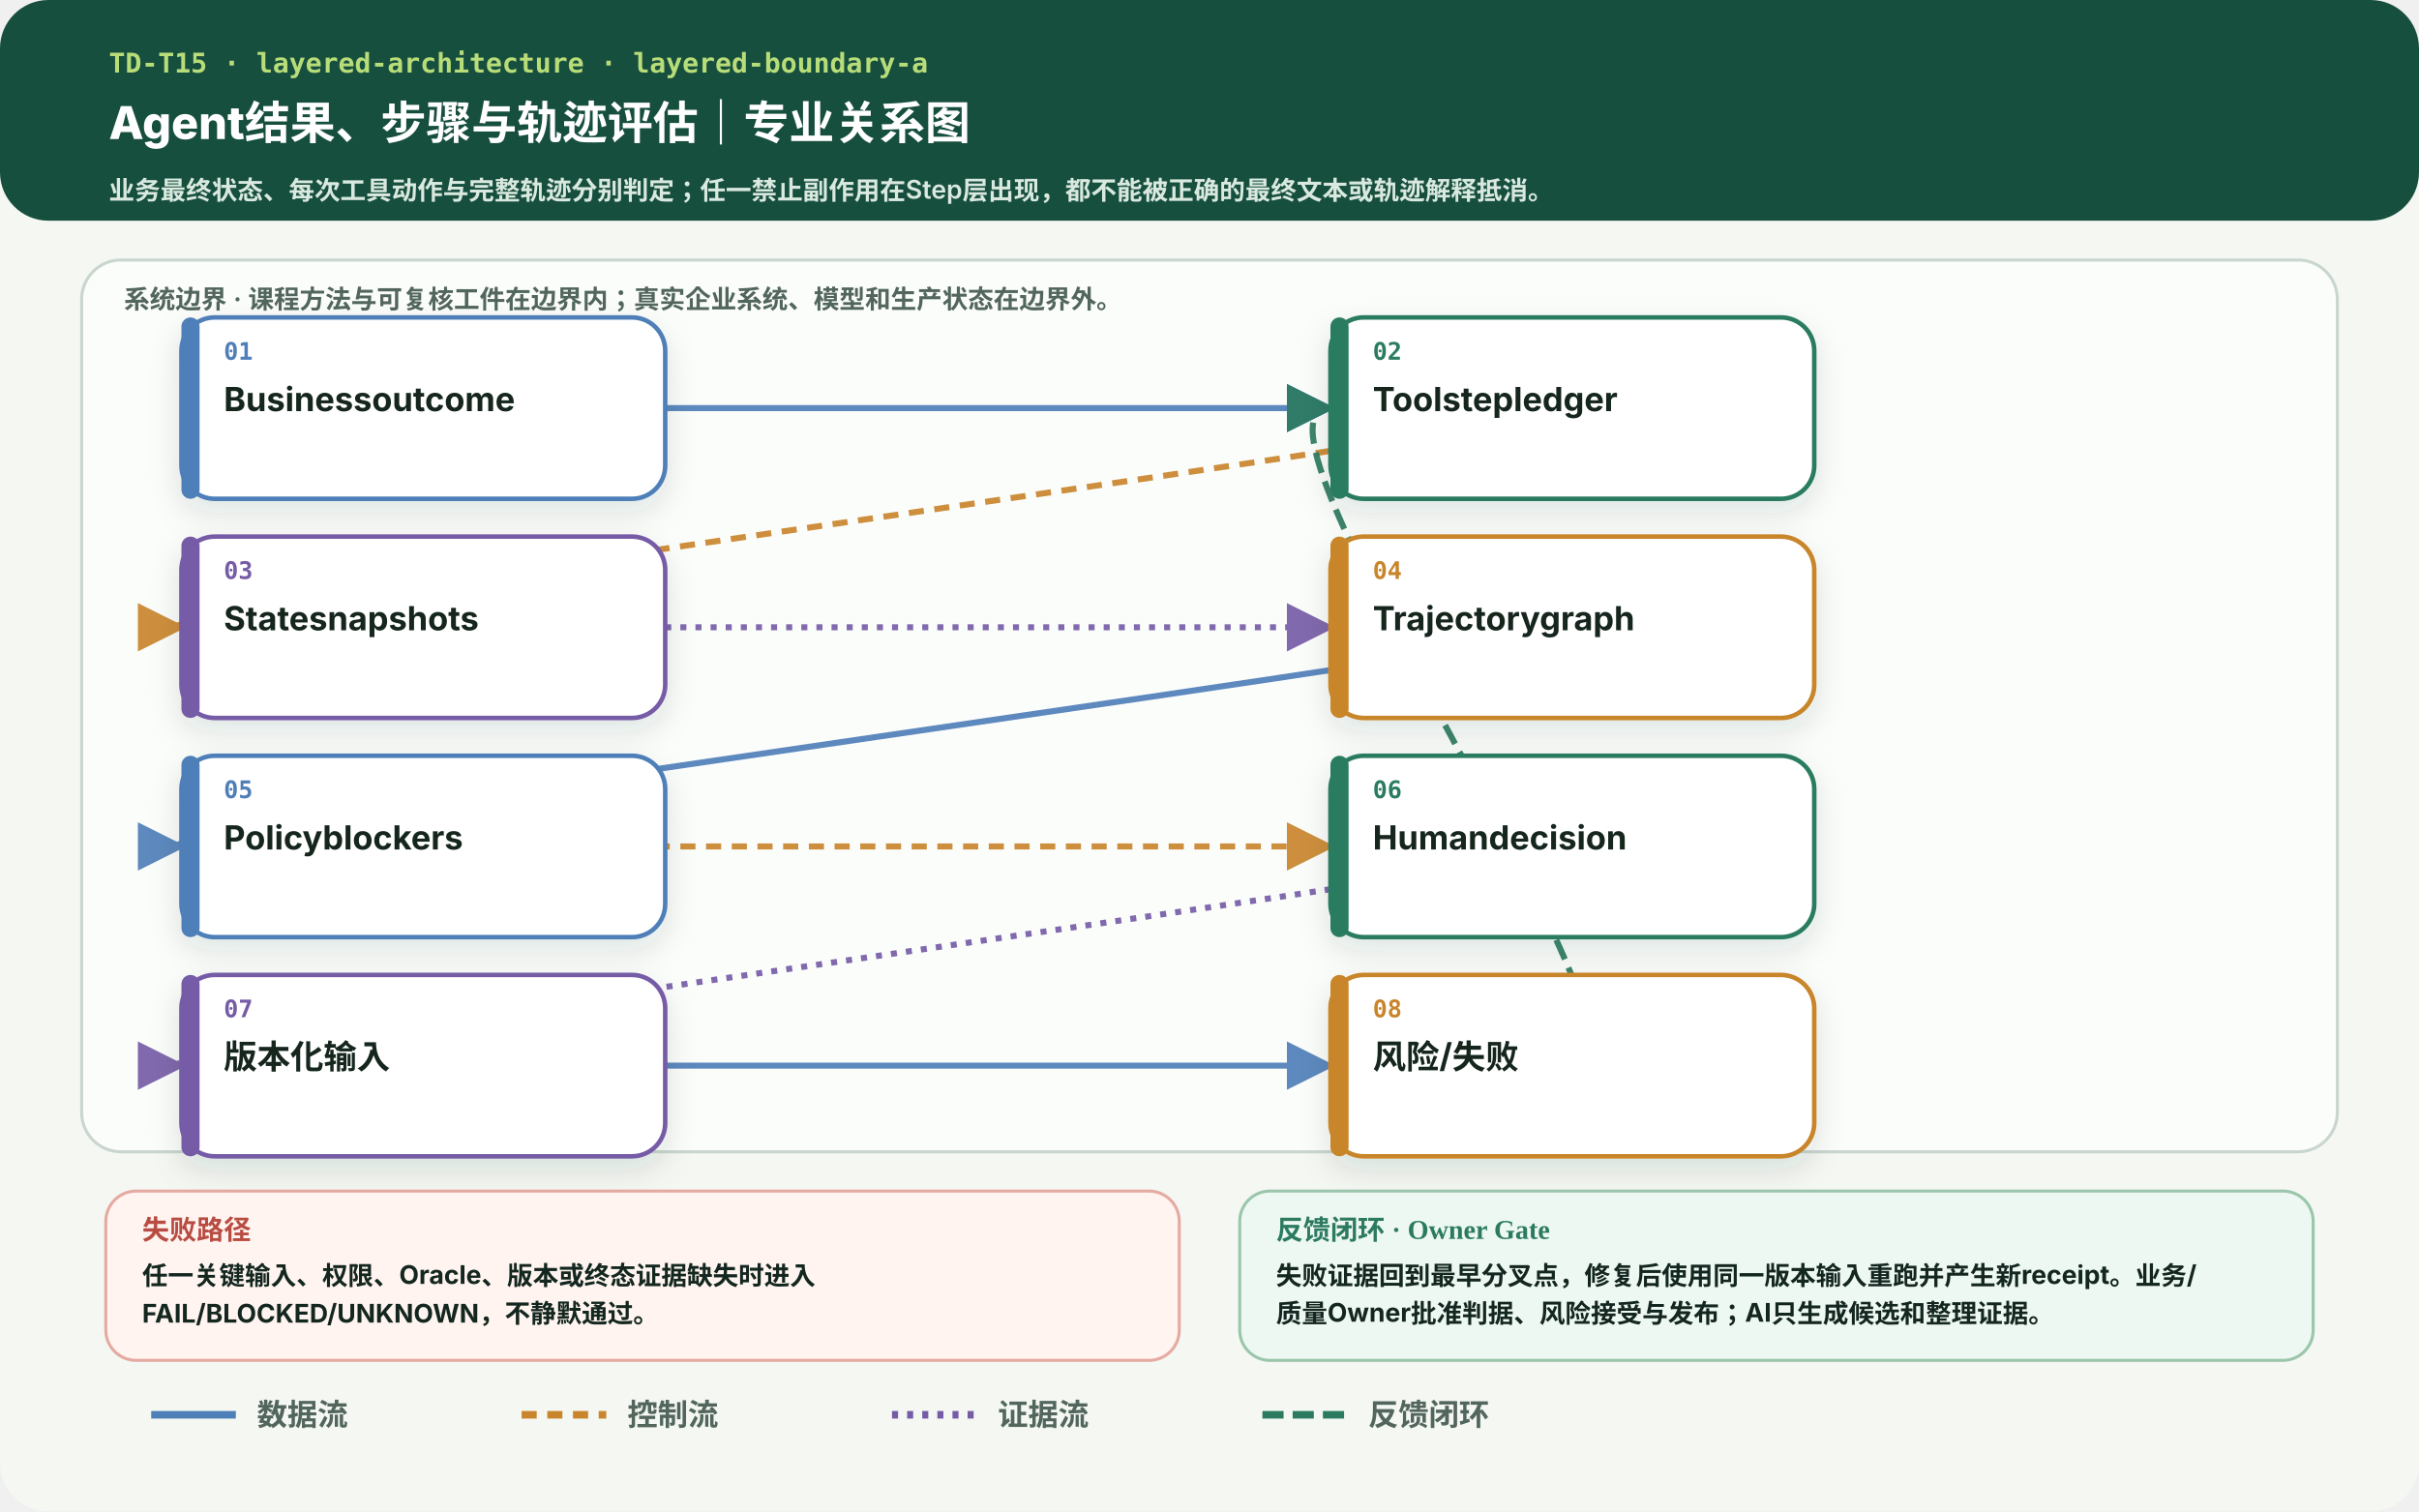
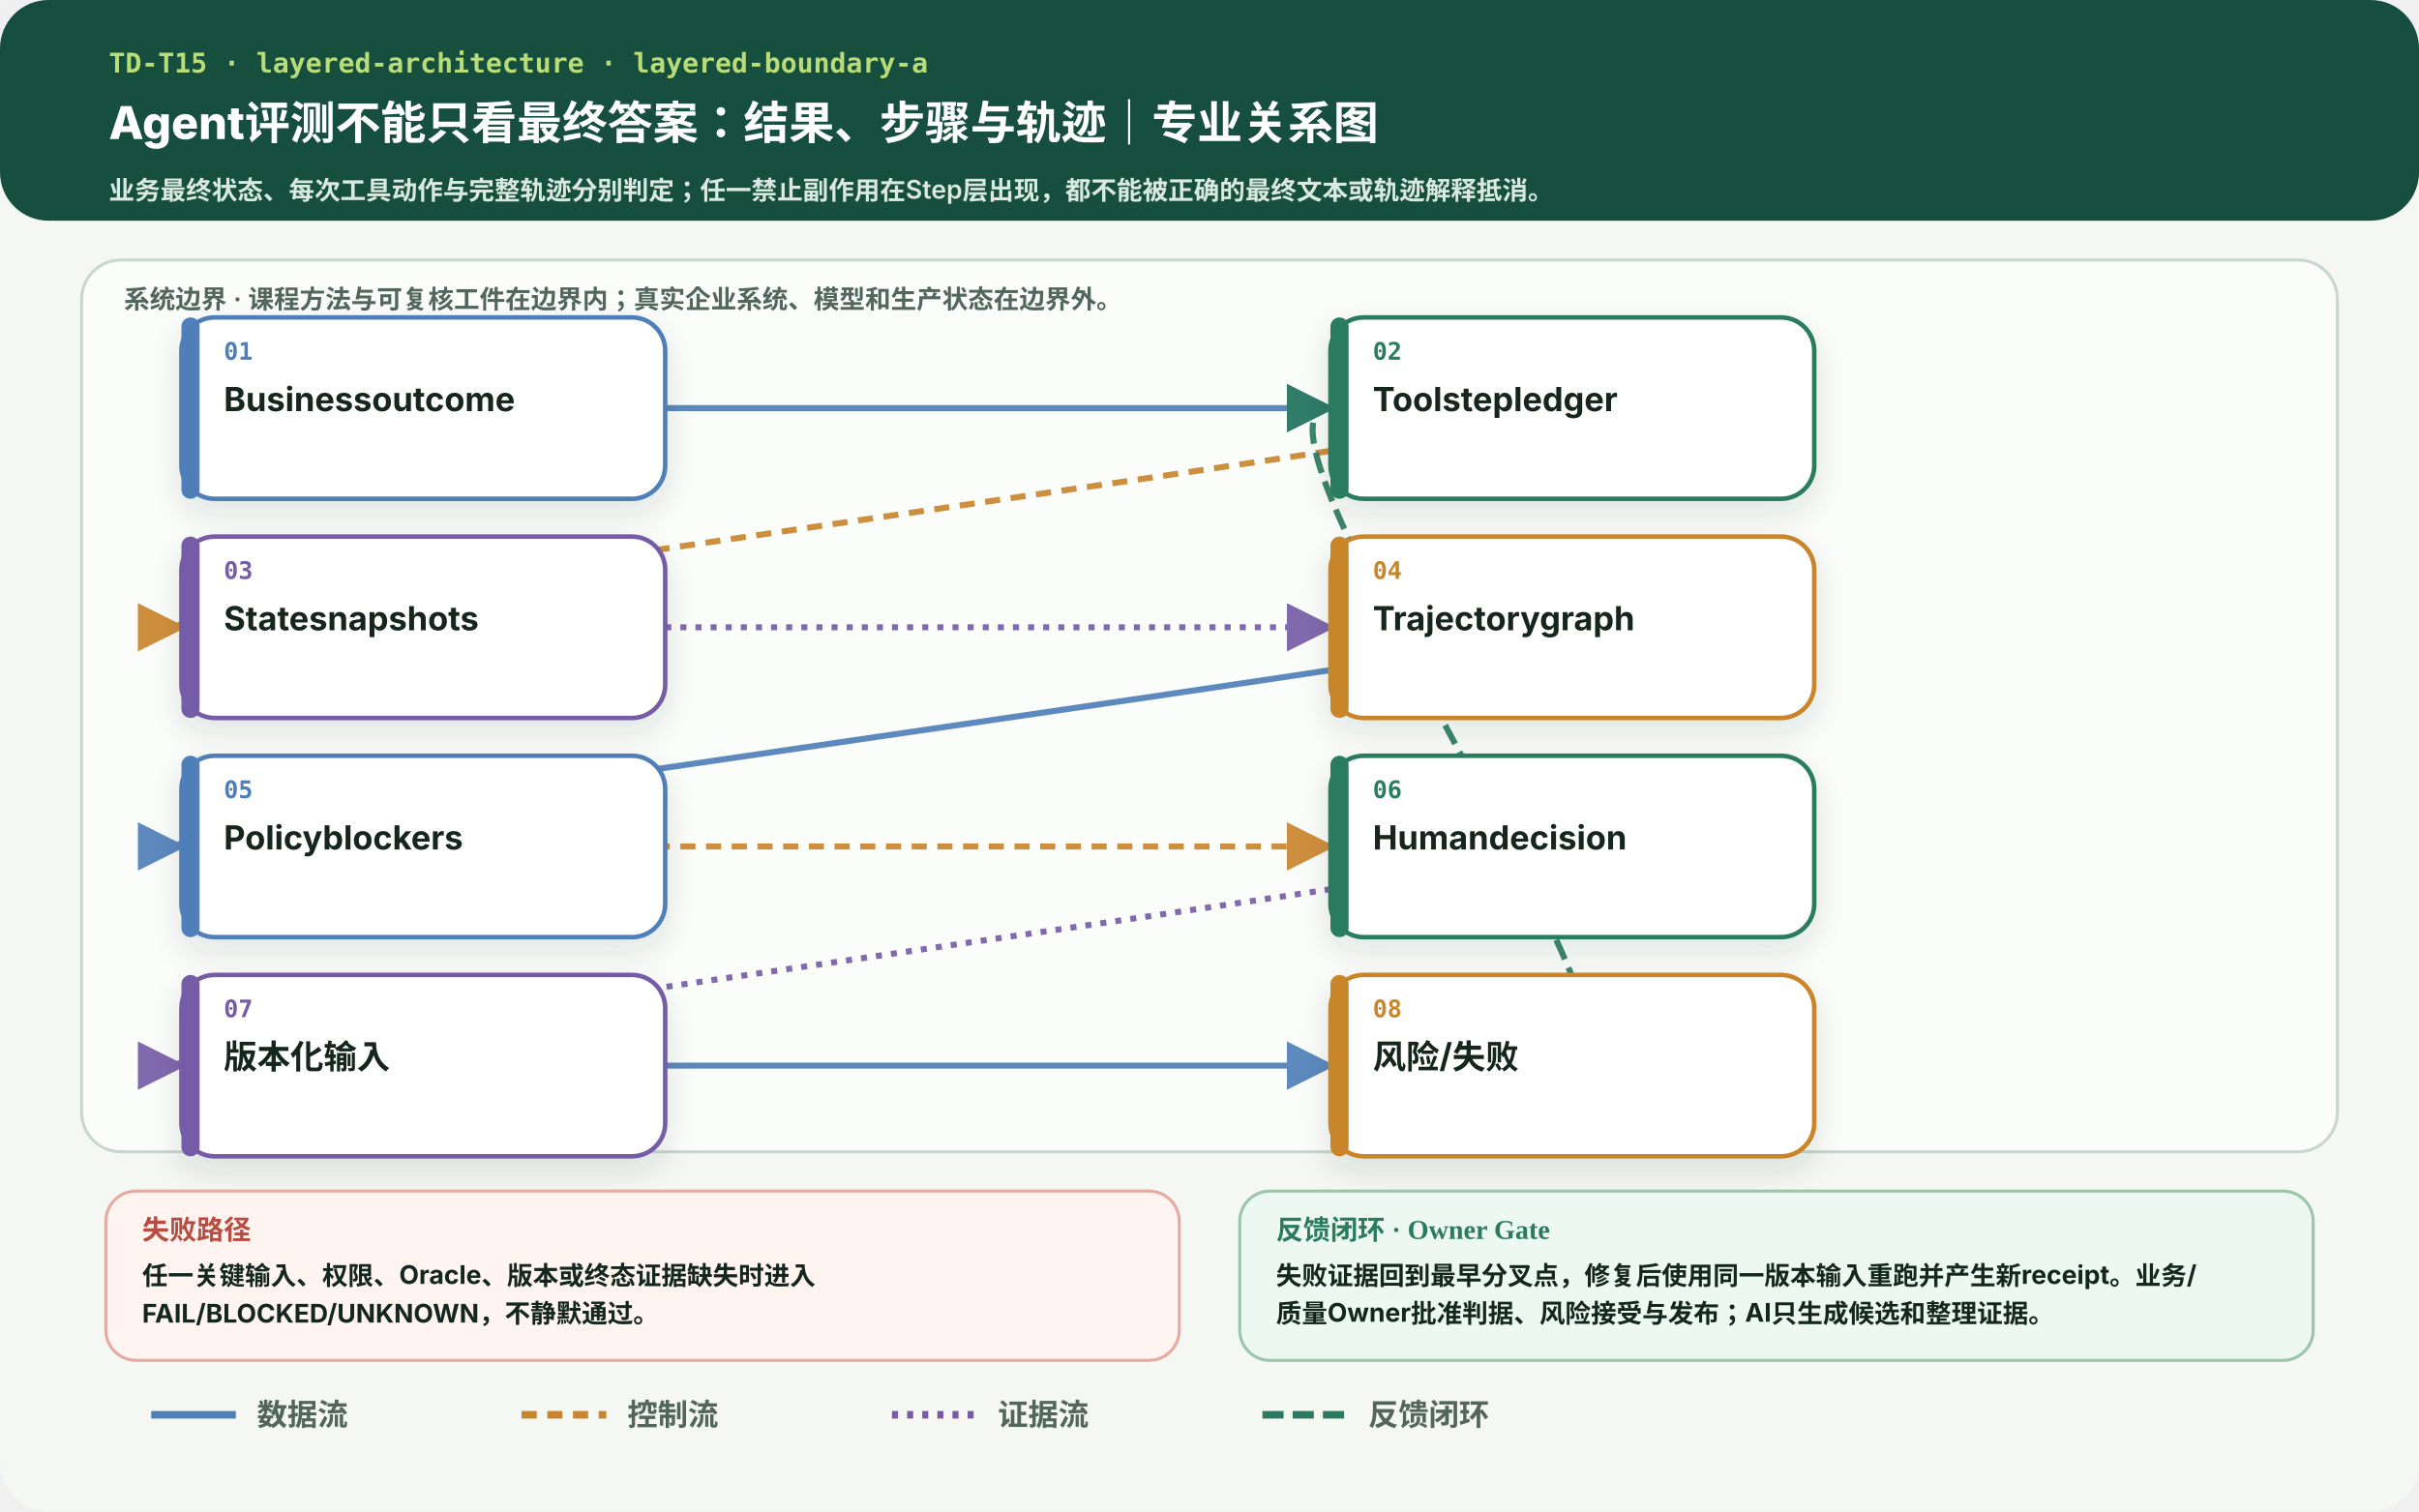
<svg xmlns="http://www.w3.org/2000/svg" role="img" aria-labelledby="title desc" viewBox="0 0 1600 1000" width="1600" height="1000">
  <defs>
    <filter id="shadow" x="-15%" y="-15%" width="130%" height="140%">
      <feDropShadow dx="0" dy="8" stdDeviation="10" flood-color="#173f32" flood-opacity="0.12" />
    </filter>
    <marker id="arrow-data" viewBox="0 0 10 10" refX="9" refY="5" markerWidth="8" markerHeight="8" orient="auto-start-reverse">
      <path d="M 0 0 L 10 5 L 0 10 z" fill="#4f7fb8" />
    </marker>
    <marker id="arrow-control" viewBox="0 0 10 10" refX="9" refY="5" markerWidth="8" markerHeight="8" orient="auto-start-reverse">
      <path d="M 0 0 L 10 5 L 0 10 z" fill="#c9852c" />
    </marker>
    <marker id="arrow-evidence" viewBox="0 0 10 10" refX="9" refY="5" markerWidth="8" markerHeight="8" orient="auto-start-reverse">
      <path d="M 0 0 L 10 5 L 0 10 z" fill="#765ca6" />
    </marker>
    <marker id="arrow-feedback" viewBox="0 0 10 10" refX="9" refY="5" markerWidth="8" markerHeight="8" orient="auto-start-reverse">
      <path d="M 0 0 L 10 5 L 0 10 z" fill="#2c7b61" />
    </marker>
  </defs>
  <rect width="1600" height="1000" rx="32" fill="#f4f7f2" />
  <rect x="0" y="0" width="1600" height="146" rx="32" fill="#174f3f" />
  <text x="72" y="48" font-family="ui-monospace,SFMono-Regular,Menlo,monospace" font-size="18" font-weight="800" fill="#b8dd78">TD-T15 · layered-architecture · layered-boundary-a</text>
-   <text x="72" y="92" text-anchor="start" font-family="-apple-system,BlinkMacSystemFont,'Segoe UI','PingFang SC',sans-serif" font-size="30" font-weight="800" fill="#ffffff">Agent结果、步骤与轨迹评估｜专业关系图</text>
+   <text x="72" y="92" text-anchor="start" font-family="-apple-system,BlinkMacSystemFont,'Segoe UI','PingFang SC',sans-serif" font-size="30" font-weight="800" fill="#ffffff">Agent评测不能只看最终答案：结果、步骤与轨迹｜专业关系图</text>
  <text x="72" y="132" text-anchor="start" font-family="-apple-system,BlinkMacSystemFont,'Segoe UI','PingFang SC',sans-serif" font-size="17" font-weight="600" fill="#d9e9df">业务最终状态、每次工具动作与完整轨迹分别判定；任一禁止副作用在Step层出现，都不能被正确的最终文本或轨迹解释抵消。</text>
  <rect x="54" y="172" width="1492" height="590" rx="26" fill="#fbfdfb" stroke="#c9d6cf" stroke-width="2" />
  <text x="82" y="204" font-size="17" font-weight="800" fill="#52665e">系统边界 · 课程方法与可复核工件在边界内；真实企业系统、模型和生产状态在边界外。</text>
  <path d="M 280 270 C 355 270, 805 270, 880 270" fill="none" stroke="#4f7fb8" stroke-width="4" stroke-dasharray="" marker-end="url(#arrow-data)" opacity="0.92" />
  <path d="M 1040 270 C 1115 270, 45 415, 120 415" fill="none" stroke="#c9852c" stroke-width="4" stroke-dasharray="10 7" marker-end="url(#arrow-control)" opacity="0.92" />
  <path d="M 280 415 C 355 415, 805 415, 880 415" fill="none" stroke="#765ca6" stroke-width="4" stroke-dasharray="4 6" marker-end="url(#arrow-evidence)" opacity="0.92" />
  <path d="M 1040 415 C 1115 415, 45 560, 120 560" fill="none" stroke="#4f7fb8" stroke-width="4" stroke-dasharray="" marker-end="url(#arrow-data)" opacity="0.92" />
  <path d="M 280 560 C 355 560, 805 560, 880 560" fill="none" stroke="#c9852c" stroke-width="4" stroke-dasharray="10 7" marker-end="url(#arrow-control)" opacity="0.92" />
  <path d="M 1040 560 C 1115 560, 45 705, 120 705" fill="none" stroke="#765ca6" stroke-width="4" stroke-dasharray="4 6" marker-end="url(#arrow-evidence)" opacity="0.92" />
  <path d="M 280 705 C 355 705, 805 705, 880 705" fill="none" stroke="#4f7fb8" stroke-width="4" stroke-dasharray="" marker-end="url(#arrow-data)" opacity="0.92" />
  <path d="M 1040 705 C 1115 705, 805 270, 880 270" fill="none" stroke="#2c7b61" stroke-width="4" stroke-dasharray="14 6" marker-end="url(#arrow-feedback)" opacity="0.92" />
  <g filter="url(#shadow)">
    <rect x="120" y="210" width="320" height="120" rx="22" fill="#ffffff" stroke="#4f7fb8" stroke-width="3" />
    <rect x="120" y="210" width="12" height="120" rx="6" fill="#4f7fb8" />
    <text x="148" y="238" font-family="ui-monospace,SFMono-Regular,Menlo,monospace" font-size="16" font-weight="800" fill="#4f7fb8">01</text>
    <text x="148" y="272" text-anchor="start" font-family="-apple-system,BlinkMacSystemFont,'Segoe UI','PingFang SC',sans-serif" font-size="22" font-weight="700" fill="#13261f">Businessoutcome</text>
  </g>
  <g filter="url(#shadow)">
    <rect x="880" y="210" width="320" height="120" rx="22" fill="#ffffff" stroke="#2c7b61" stroke-width="3" />
    <rect x="880" y="210" width="12" height="120" rx="6" fill="#2c7b61" />
    <text x="908" y="238" font-family="ui-monospace,SFMono-Regular,Menlo,monospace" font-size="16" font-weight="800" fill="#2c7b61">02</text>
    <text x="908" y="272" text-anchor="start" font-family="-apple-system,BlinkMacSystemFont,'Segoe UI','PingFang SC',sans-serif" font-size="22" font-weight="700" fill="#13261f">Toolstepledger</text>
  </g>
  <g filter="url(#shadow)">
    <rect x="120" y="355" width="320" height="120" rx="22" fill="#ffffff" stroke="#765ca6" stroke-width="3" />
    <rect x="120" y="355" width="12" height="120" rx="6" fill="#765ca6" />
    <text x="148" y="383" font-family="ui-monospace,SFMono-Regular,Menlo,monospace" font-size="16" font-weight="800" fill="#765ca6">03</text>
    <text x="148" y="417" text-anchor="start" font-family="-apple-system,BlinkMacSystemFont,'Segoe UI','PingFang SC',sans-serif" font-size="22" font-weight="700" fill="#13261f">Statesnapshots</text>
  </g>
  <g filter="url(#shadow)">
    <rect x="880" y="355" width="320" height="120" rx="22" fill="#ffffff" stroke="#c9852c" stroke-width="3" />
    <rect x="880" y="355" width="12" height="120" rx="6" fill="#c9852c" />
    <text x="908" y="383" font-family="ui-monospace,SFMono-Regular,Menlo,monospace" font-size="16" font-weight="800" fill="#c9852c">04</text>
    <text x="908" y="417" text-anchor="start" font-family="-apple-system,BlinkMacSystemFont,'Segoe UI','PingFang SC',sans-serif" font-size="22" font-weight="700" fill="#13261f">Trajectorygraph</text>
  </g>
  <g filter="url(#shadow)">
    <rect x="120" y="500" width="320" height="120" rx="22" fill="#ffffff" stroke="#4f7fb8" stroke-width="3" />
    <rect x="120" y="500" width="12" height="120" rx="6" fill="#4f7fb8" />
    <text x="148" y="528" font-family="ui-monospace,SFMono-Regular,Menlo,monospace" font-size="16" font-weight="800" fill="#4f7fb8">05</text>
    <text x="148" y="562" text-anchor="start" font-family="-apple-system,BlinkMacSystemFont,'Segoe UI','PingFang SC',sans-serif" font-size="22" font-weight="700" fill="#13261f">Policyblockers</text>
  </g>
  <g filter="url(#shadow)">
    <rect x="880" y="500" width="320" height="120" rx="22" fill="#ffffff" stroke="#2c7b61" stroke-width="3" />
    <rect x="880" y="500" width="12" height="120" rx="6" fill="#2c7b61" />
    <text x="908" y="528" font-family="ui-monospace,SFMono-Regular,Menlo,monospace" font-size="16" font-weight="800" fill="#2c7b61">06</text>
    <text x="908" y="562" text-anchor="start" font-family="-apple-system,BlinkMacSystemFont,'Segoe UI','PingFang SC',sans-serif" font-size="22" font-weight="700" fill="#13261f">Humandecision</text>
  </g>
  <g filter="url(#shadow)">
    <rect x="120" y="645" width="320" height="120" rx="22" fill="#ffffff" stroke="#765ca6" stroke-width="3" />
    <rect x="120" y="645" width="12" height="120" rx="6" fill="#765ca6" />
    <text x="148" y="673" font-family="ui-monospace,SFMono-Regular,Menlo,monospace" font-size="16" font-weight="800" fill="#765ca6">07</text>
    <text x="148" y="707" text-anchor="start" font-family="-apple-system,BlinkMacSystemFont,'Segoe UI','PingFang SC',sans-serif" font-size="22" font-weight="700" fill="#13261f">版本化输入</text>
  </g>
  <g filter="url(#shadow)">
    <rect x="880" y="645" width="320" height="120" rx="22" fill="#ffffff" stroke="#c9852c" stroke-width="3" />
    <rect x="880" y="645" width="12" height="120" rx="6" fill="#c9852c" />
    <text x="908" y="673" font-family="ui-monospace,SFMono-Regular,Menlo,monospace" font-size="16" font-weight="800" fill="#c9852c">08</text>
    <text x="908" y="707" text-anchor="start" font-family="-apple-system,BlinkMacSystemFont,'Segoe UI','PingFang SC',sans-serif" font-size="22" font-weight="700" fill="#13261f">风险/失败</text>
  </g>
  <g transform="translate(70 788)">
    <rect width="710" height="112" rx="20" fill="#fff4ef" stroke="#e5aaa2" stroke-width="2" />
    <text x="24" y="32" font-size="18" font-weight="900" fill="#b84c42">失败路径</text>
    <text x="24" y="62" text-anchor="start" font-family="-apple-system,BlinkMacSystemFont,'Segoe UI','PingFang SC',sans-serif" font-size="17" font-weight="650" fill="#13261f">任一关键输入、权限、Oracle、版本或终态证据缺失时进入</text>
    <text x="24" y="87" text-anchor="start" font-family="-apple-system,BlinkMacSystemFont,'Segoe UI','PingFang SC',sans-serif" font-size="17" font-weight="650" fill="#13261f">FAIL/BLOCKED/UNKNOWN，不静默通过。</text>
  </g>
  <g transform="translate(820 788)">
    <rect width="710" height="112" rx="20" fill="#eef8f2" stroke="#9bc6ac" stroke-width="2" />
    <text x="24" y="32" font-size="18" font-weight="900" fill="#2c7b61">反馈闭环 · Owner Gate</text>
    <text x="24" y="62" text-anchor="start" font-family="-apple-system,BlinkMacSystemFont,'Segoe UI','PingFang SC',sans-serif" font-size="17" font-weight="650" fill="#13261f">失败证据回到最早分叉点，修复后使用同一版本输入重跑并产生新receipt。业务/</text>
    <text x="24" y="87" text-anchor="start" font-family="-apple-system,BlinkMacSystemFont,'Segoe UI','PingFang SC',sans-serif" font-size="17" font-weight="650" fill="#13261f">质量Owner批准判据、风险接受与发布；AI只生成候选和整理证据。</text>
  </g>
  <g transform="translate(100 936)">
    <line x1="0" y1="0" x2="56" y2="0" stroke="#4f7fb8" stroke-width="5" stroke-dasharray="" />
    <text x="70" y="7" font-size="20" font-weight="700" fill="#52665e">数据流</text>
  </g>
  <g transform="translate(345 936)">
    <line x1="0" y1="0" x2="56" y2="0" stroke="#c9852c" stroke-width="5" stroke-dasharray="10 7" />
    <text x="70" y="7" font-size="20" font-weight="700" fill="#52665e">控制流</text>
  </g>
  <g transform="translate(590 936)">
    <line x1="0" y1="0" x2="56" y2="0" stroke="#765ca6" stroke-width="5" stroke-dasharray="4 6" />
    <text x="70" y="7" font-size="20" font-weight="700" fill="#52665e">证据流</text>
  </g>
  <g transform="translate(835 936)">
    <line x1="0" y1="0" x2="56" y2="0" stroke="#2c7b61" stroke-width="5" stroke-dasharray="14 6" />
    <text x="70" y="7" font-size="20" font-weight="700" fill="#52665e">反馈闭环</text>
  </g>
</svg>
